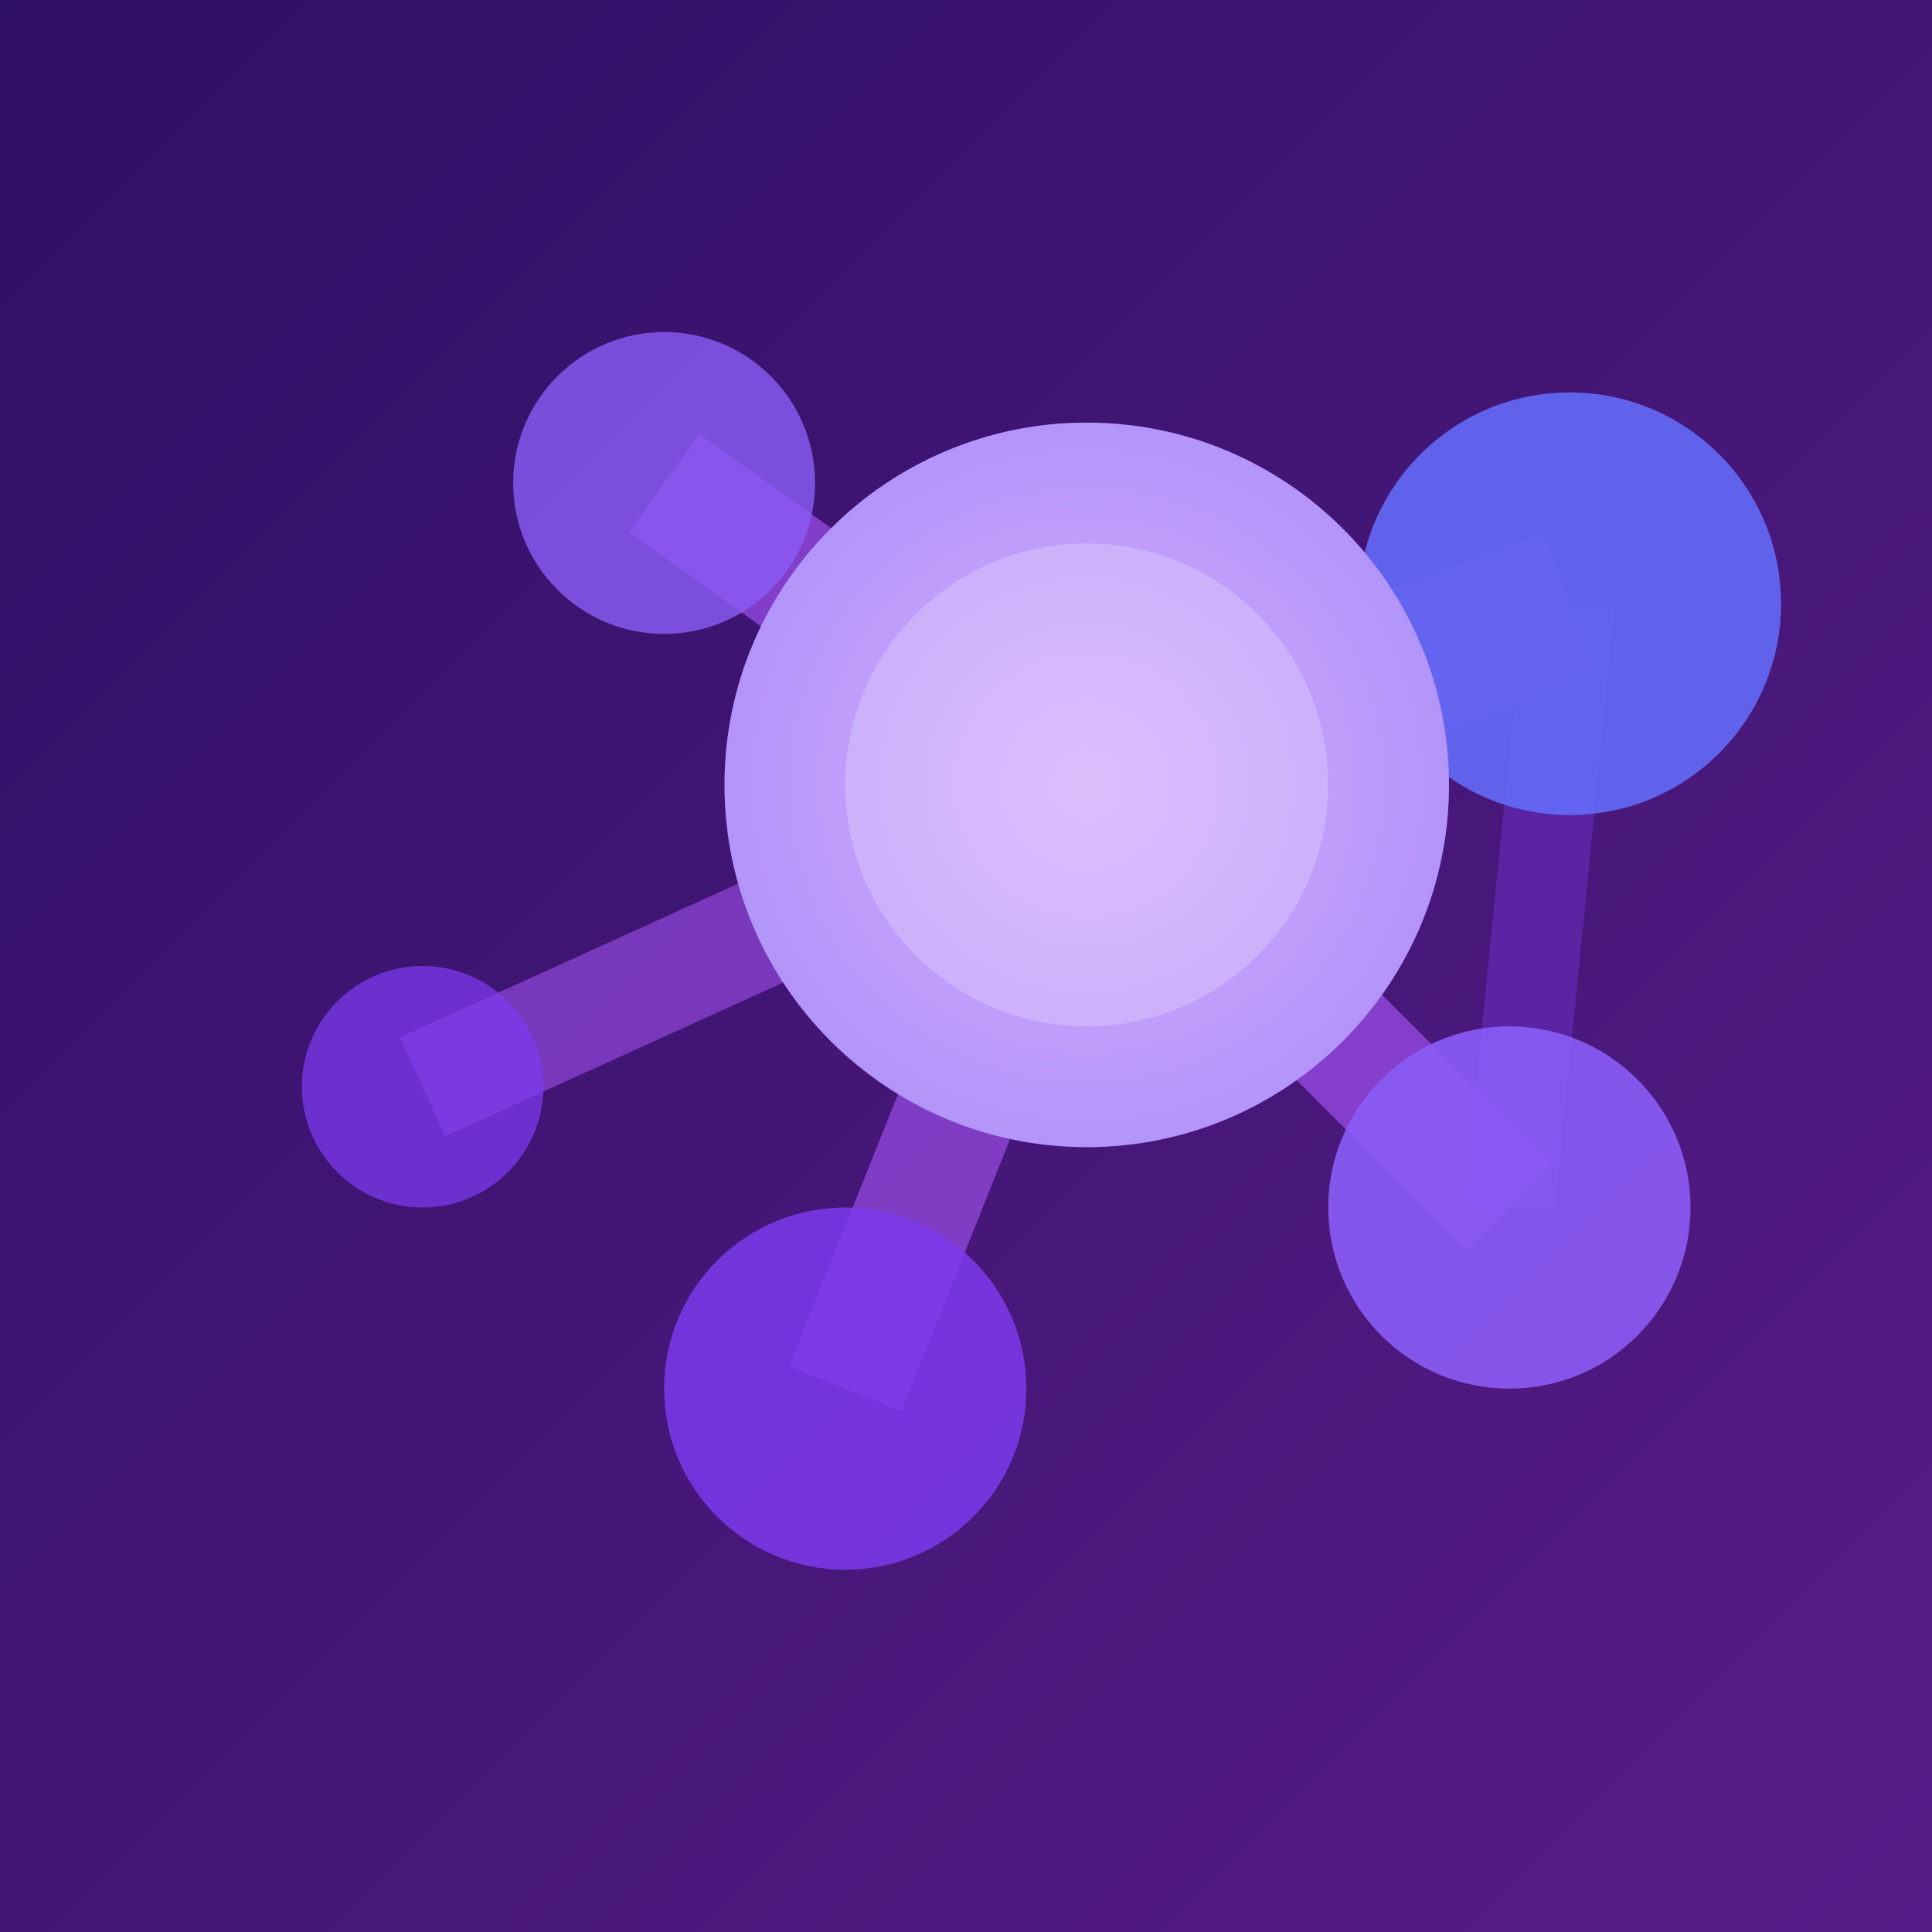
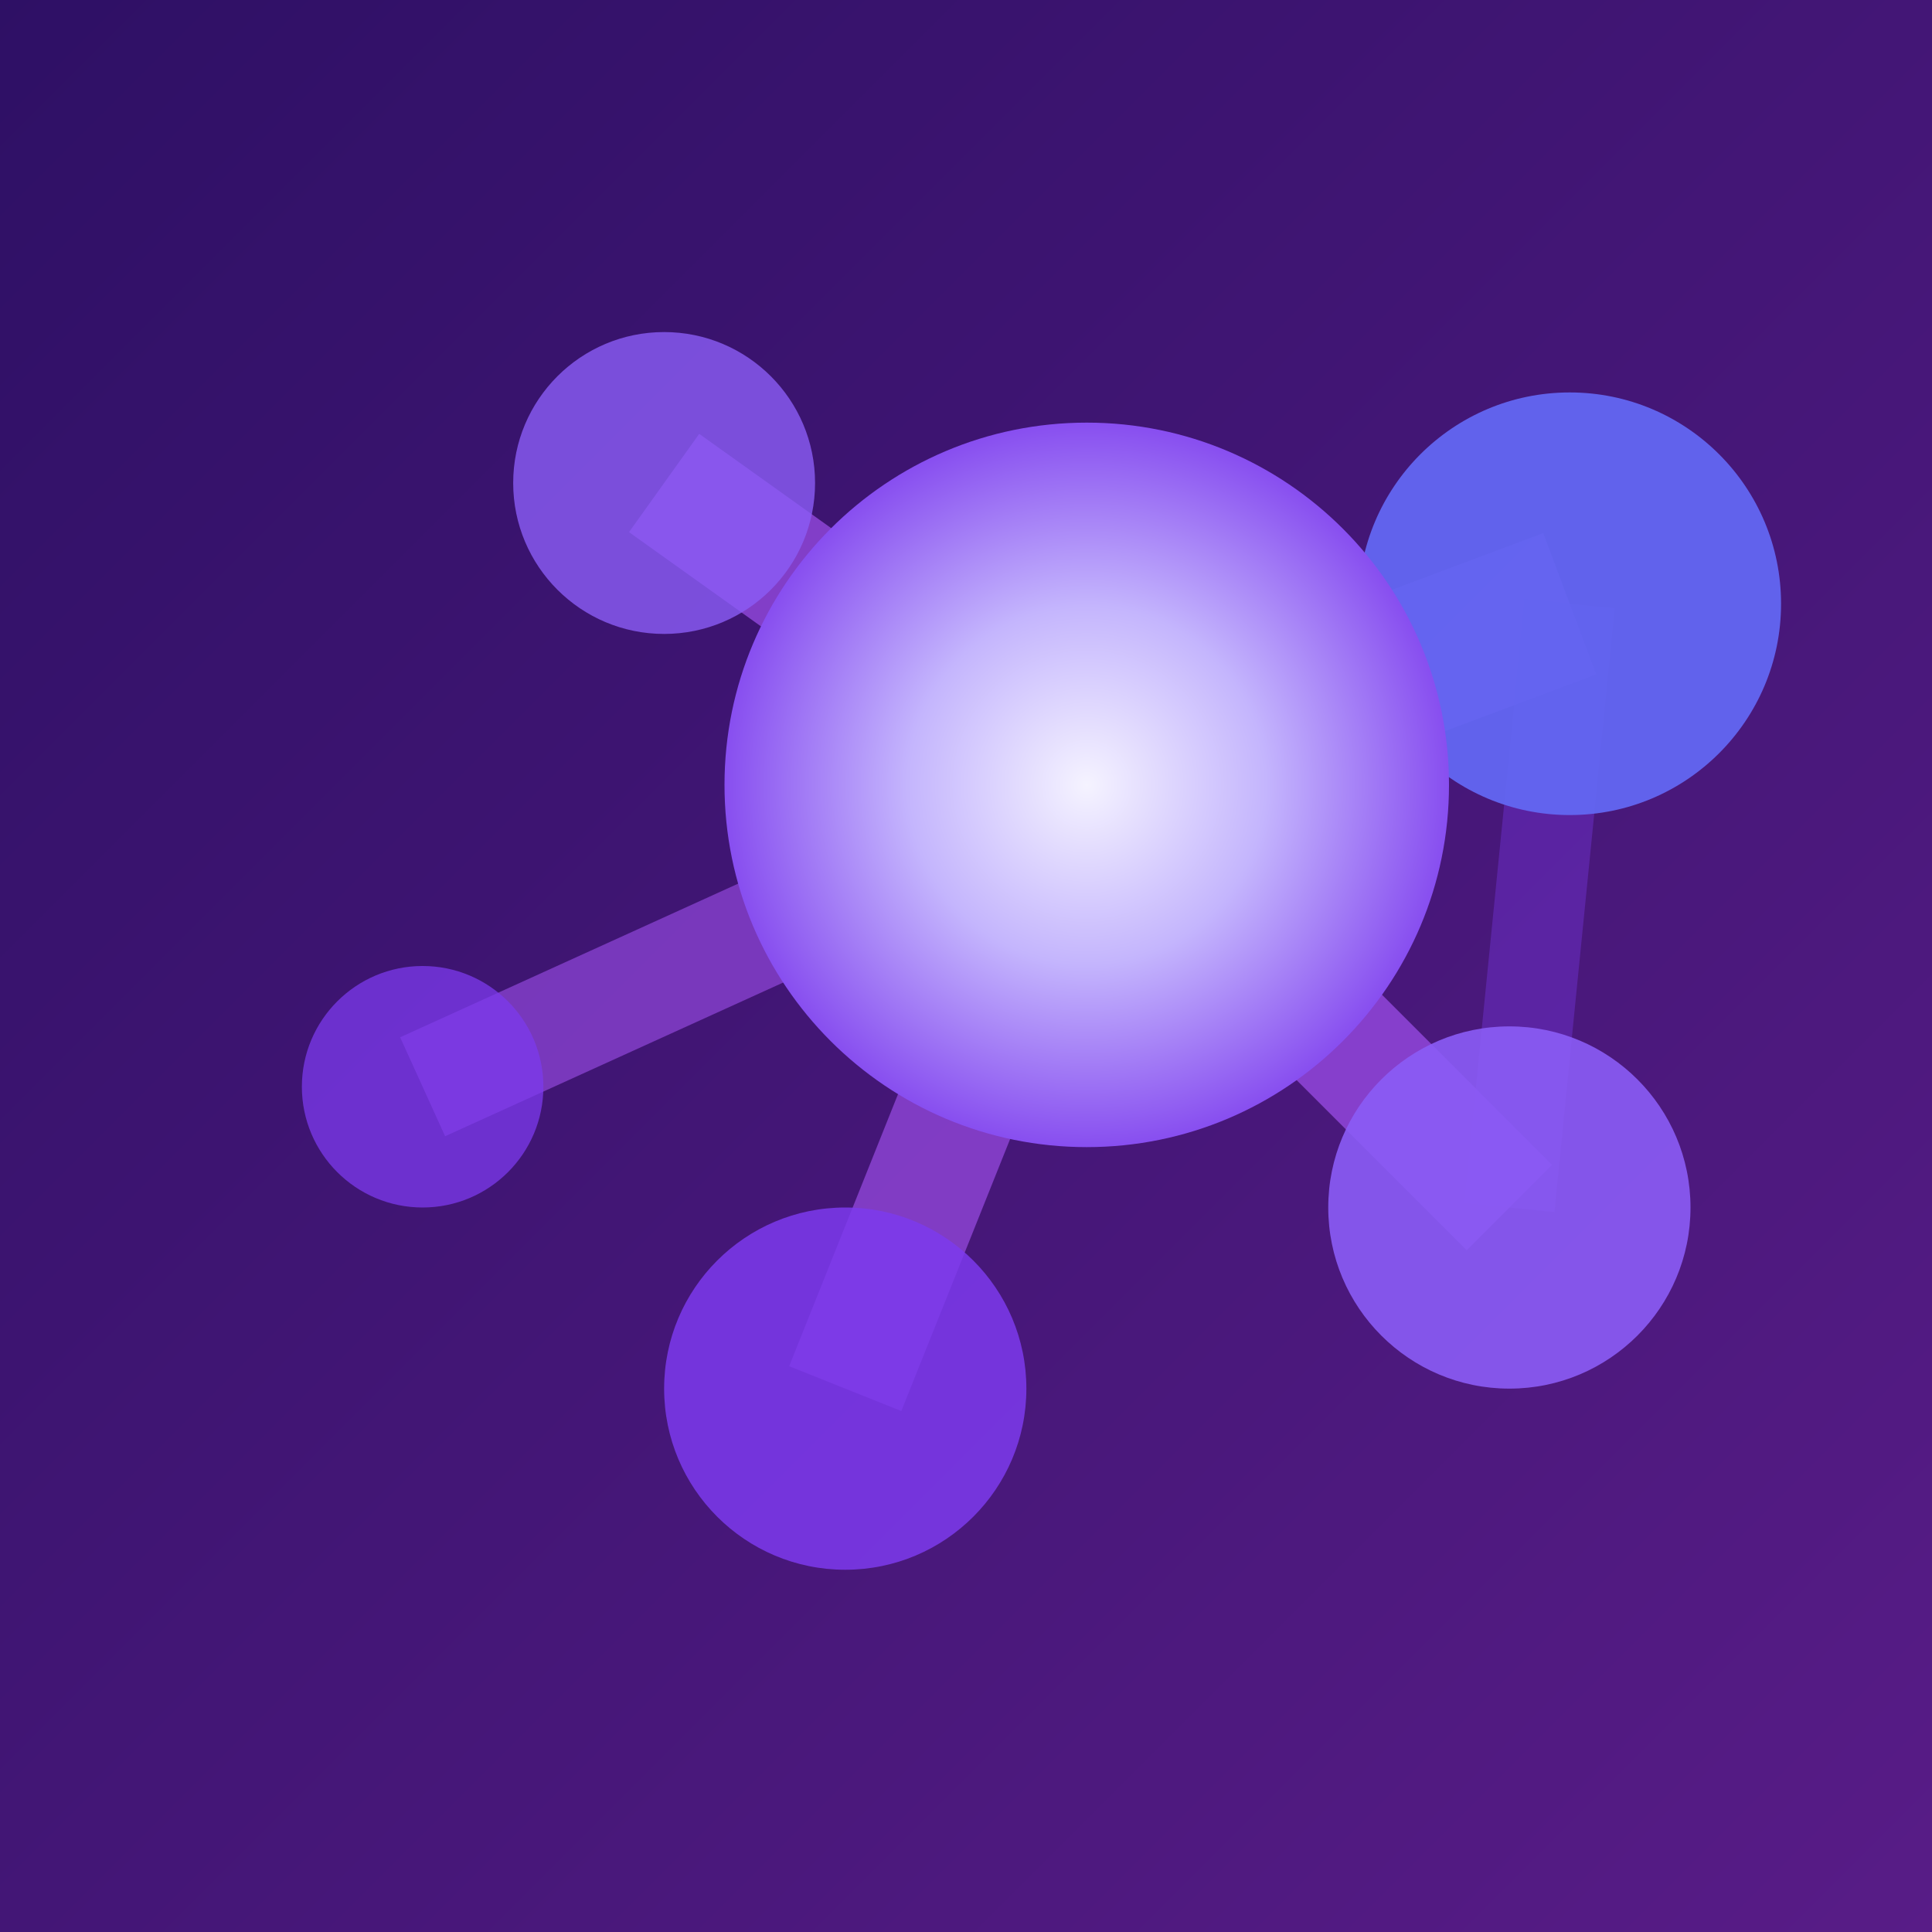
<svg xmlns="http://www.w3.org/2000/svg" viewBox="0 0 32 32" width="32" height="32">
  <defs>
    <linearGradient id="favBg7" x1="0%" y1="0%" x2="100%" y2="100%">
      <stop offset="0%" style="stop-color:#2e1065;stop-opacity:1" />
      <stop offset="100%" style="stop-color:#581c87;stop-opacity:1" />
    </linearGradient>
-     <radialGradient id="favGlow7" cx="50%" cy="50%">
-       <stop offset="0%" style="stop-color:#c084fc;stop-opacity:1" />
-       <stop offset="100%" style="stop-color:#8b5cf6;stop-opacity:1" />
+     <radialGradient id="favGlow7" cx="50%" cy="50%" r="55%">
+       <stop offset="0%" style="stop-color:#f5f3ff;stop-opacity:1" />
+       <stop offset="45%" style="stop-color:#c4b5fd;stop-opacity:1" />
+       <stop offset="100%" style="stop-color:#7c3aed;stop-opacity:1" />
    </radialGradient>
  </defs>
  <rect width="32" height="32" fill="url(#favBg7)" />
  <line x1="18" y1="13" x2="11" y2="8" stroke="#a855f7" stroke-width="2" opacity="0.65" />
  <line x1="18" y1="13" x2="26" y2="10" stroke="#a855f7" stroke-width="2.5" opacity="0.7" />
  <line x1="18" y1="13" x2="25" y2="20" stroke="#a855f7" stroke-width="2" opacity="0.65" />
  <line x1="18" y1="13" x2="14" y2="23" stroke="#a855f7" stroke-width="2" opacity="0.6" />
  <line x1="18" y1="13" x2="7" y2="18" stroke="#a855f7" stroke-width="1.8" opacity="0.55" />
  <line x1="26" y1="10" x2="25" y2="20" stroke="#7c3aed" stroke-width="1.5" opacity="0.35" />
  <circle cx="11" cy="8" r="2.5" fill="#8b5cf6" opacity="0.8" />
  <circle cx="26" cy="10" r="3.5" fill="#6366f1" opacity="0.95" />
  <circle cx="25" cy="20" r="3" fill="#8b5cf6" opacity="0.9" />
  <circle cx="14" cy="23" r="3" fill="#7c3aed" opacity="0.85" />
  <circle cx="7" cy="18" r="2" fill="#7c3aed" opacity="0.75" />
  <circle cx="18" cy="13" r="6" fill="url(#favGlow7)" />
-   <circle cx="18" cy="13" r="6" fill="#ffffff" opacity="0.35" />
-   <circle cx="18" cy="13" r="4" fill="#ffffff" opacity="0.2" />
</svg>
